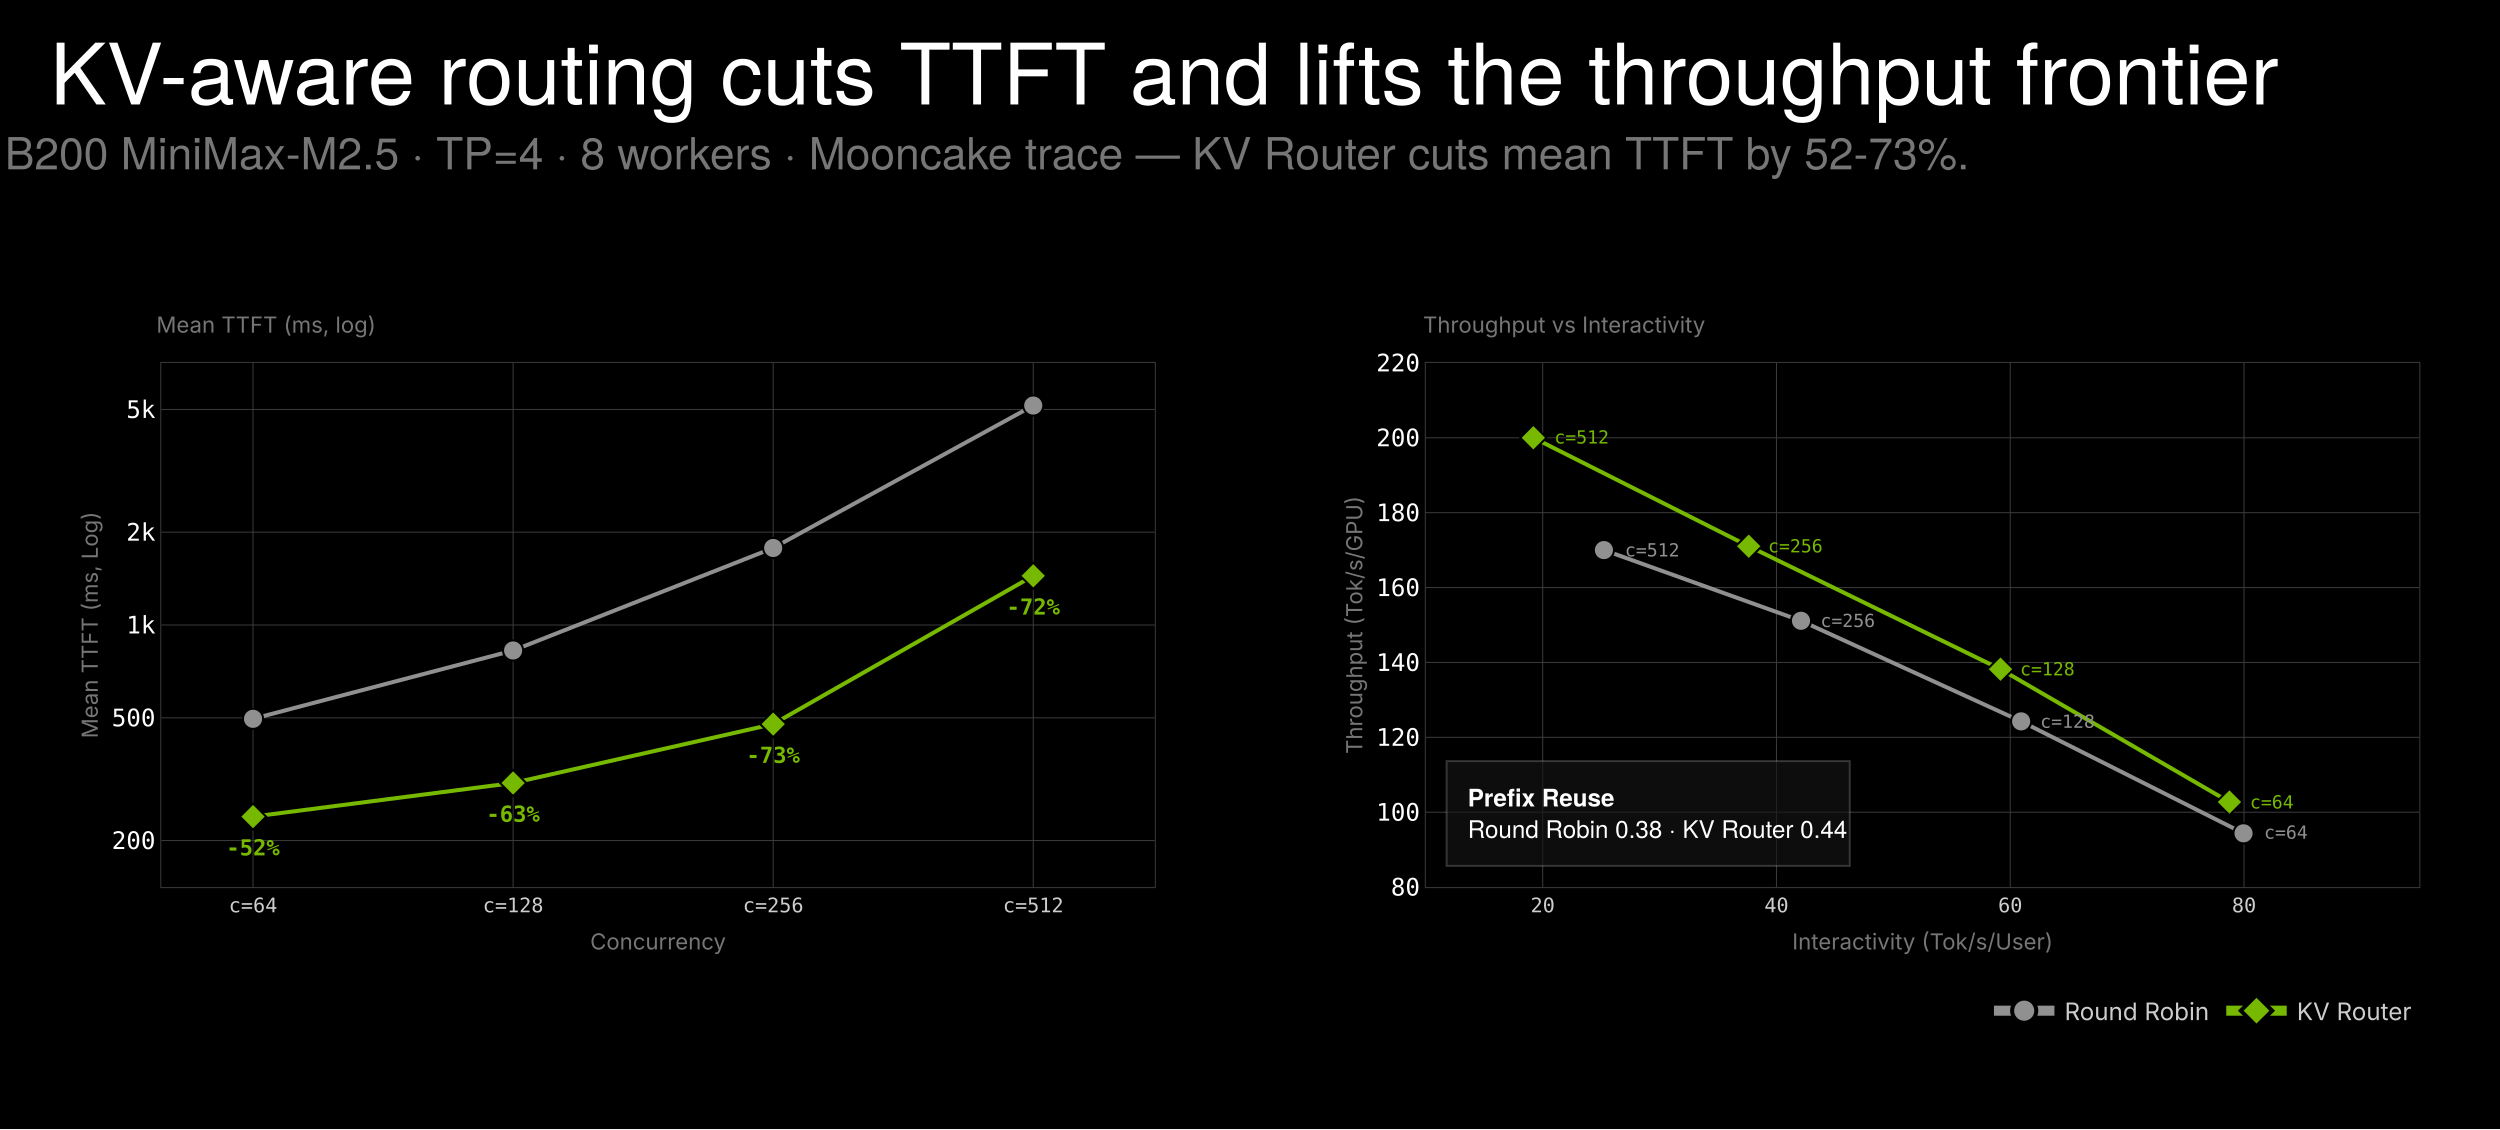
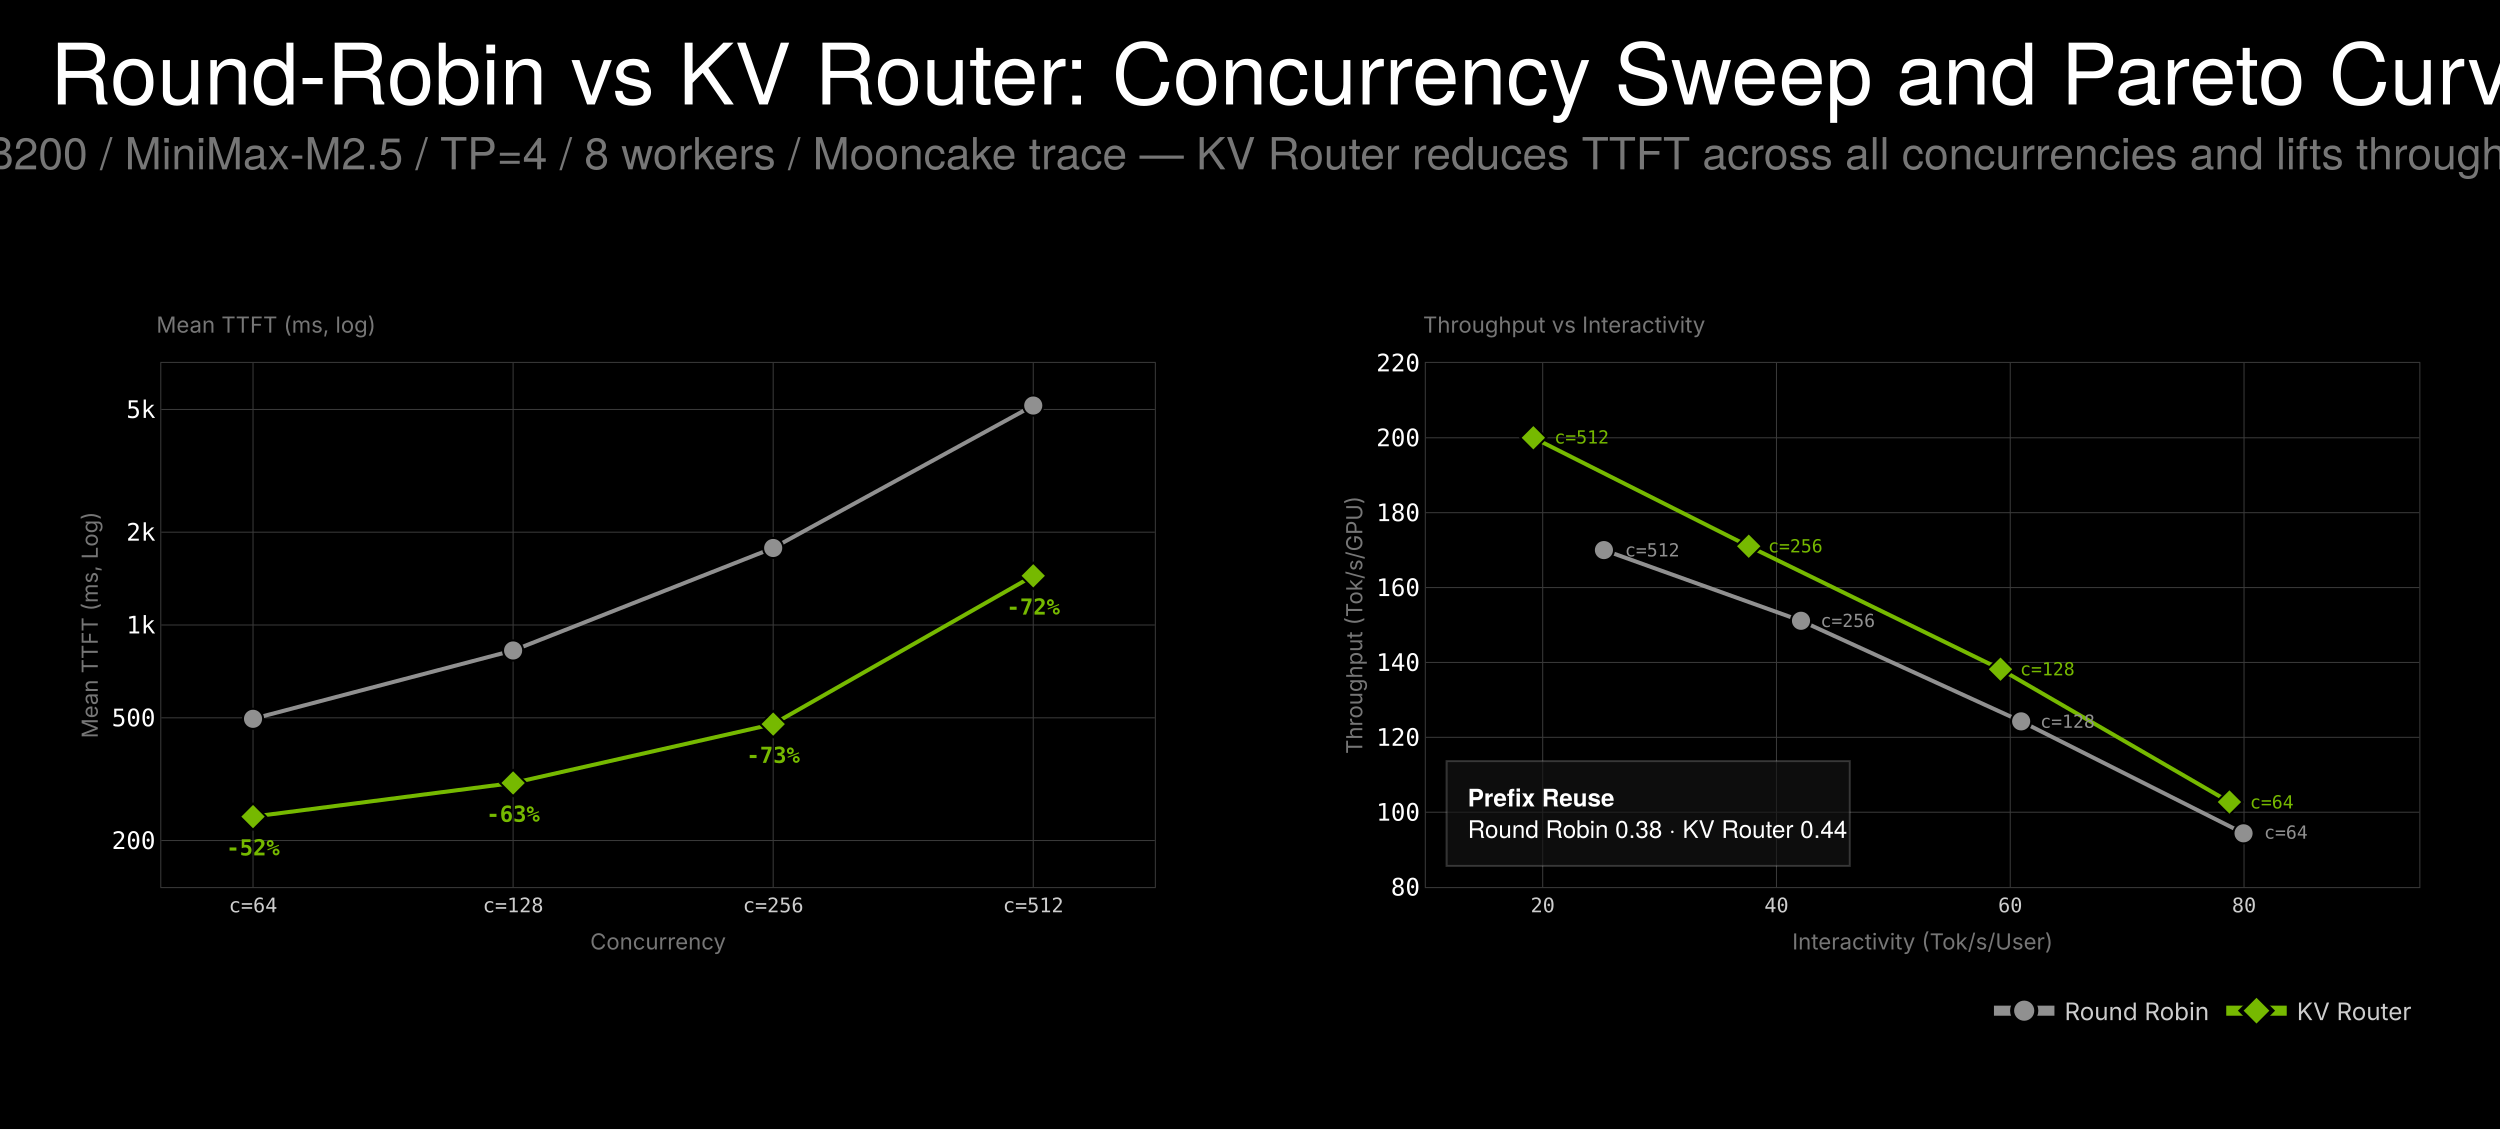
<svg xmlns="http://www.w3.org/2000/svg" class="main-svg" width="1240" height="560" style="" viewBox="0 0 1240 560">
  <rect x="0" y="0" width="1240" height="560" style="fill: rgb(0, 0, 0); fill-opacity: 1;" />
-   <defs id="defs-4337d9">
+   <defs id="defs-562d42">
    <g class="clips">
-       <clipPath id="clip4337d9xyplot" class="plotclip">
+       <clipPath id="clip562d42xyplot" class="plotclip">
        <rect width="492.8" height="260" />
      </clipPath>
-       <clipPath id="clip4337d9x2y2plot" class="plotclip">
+       <clipPath id="clip562d42x2y2plot" class="plotclip">
        <rect width="492.8" height="260" />
      </clipPath>
-       <clipPath class="axesclip" id="clip4337d9x">
+       <clipPath class="axesclip" id="clip562d42x">
        <rect x="80" y="0" width="492.8" height="560" />
      </clipPath>
-       <clipPath class="axesclip" id="clip4337d9y">
+       <clipPath class="axesclip" id="clip562d42y">
        <rect x="0" y="180" width="1240" height="260" />
      </clipPath>
-       <clipPath class="axesclip" id="clip4337d9xy">
+       <clipPath class="axesclip" id="clip562d42xy">
        <rect x="80" y="180" width="492.8" height="260" />
      </clipPath>
-       <clipPath class="axesclip" id="clip4337d9y2">
+       <clipPath class="axesclip" id="clip562d42y2">
        <rect x="0" y="180" width="1240" height="260" />
      </clipPath>
-       <clipPath class="axesclip" id="clip4337d9xy2">
+       <clipPath class="axesclip" id="clip562d42xy2">
        <rect x="80" y="180" width="492.8" height="260" />
      </clipPath>
-       <clipPath class="axesclip" id="clip4337d9x2">
+       <clipPath class="axesclip" id="clip562d42x2">
        <rect x="707.2" y="0" width="492.8" height="560" />
      </clipPath>
-       <clipPath class="axesclip" id="clip4337d9x2y">
+       <clipPath class="axesclip" id="clip562d42x2y">
        <rect x="707.2" y="180" width="492.8" height="260" />
      </clipPath>
-       <clipPath class="axesclip" id="clip4337d9x2y2">
+       <clipPath class="axesclip" id="clip562d42x2y2">
        <rect x="707.2" y="180" width="492.8" height="260" />
      </clipPath>
    </g>
    <g class="gradients" />
    <g class="patterns" />
  </defs>
  <g class="bglayer" />
  <g class="layer-below">
    <g class="imagelayer" />
    <g class="shapelayer" />
  </g>
  <g class="cartesianlayer">
    <g class="subplot xy">
      <g class="layer-subplot">
        <g class="shapelayer" />
        <g class="imagelayer" />
      </g>
      <g class="minor-gridlayer">
        <g class="x" />
        <g class="y" />
      </g>
      <g class="gridlayer">
        <g class="x">
          <path class="xgrid crisp" transform="translate(125.5,0)" d="M0,180v260" style="stroke: rgb(58, 58, 58); stroke-opacity: 1; stroke-width: 0.5px;" />
          <path class="xgrid crisp" transform="translate(254.5,0)" d="M0,180v260" style="stroke: rgb(58, 58, 58); stroke-opacity: 1; stroke-width: 0.5px;" />
          <path class="xgrid crisp" transform="translate(383.5,0)" d="M0,180v260" style="stroke: rgb(58, 58, 58); stroke-opacity: 1; stroke-width: 0.5px;" />
          <path class="xgrid crisp" transform="translate(512.49,0)" d="M0,180v260" style="stroke: rgb(58, 58, 58); stroke-opacity: 1; stroke-width: 0.5px;" />
        </g>
        <g class="y">
          <path class="ygrid crisp" transform="translate(0,416.9)" d="M80,0h492.8" style="stroke: rgb(58, 58, 58); stroke-opacity: 1; stroke-width: 0.5px;" />
          <path class="ygrid crisp" transform="translate(0,356.04)" d="M80,0h492.8" style="stroke: rgb(58, 58, 58); stroke-opacity: 1; stroke-width: 0.5px;" />
          <path class="ygrid crisp" transform="translate(0,310)" d="M80,0h492.8" style="stroke: rgb(58, 58, 58); stroke-opacity: 1; stroke-width: 0.5px;" />
          <path class="ygrid crisp" transform="translate(0,263.96)" d="M80,0h492.8" style="stroke: rgb(58, 58, 58); stroke-opacity: 1; stroke-width: 0.5px;" />
          <path class="ygrid crisp" transform="translate(0,203.1)" d="M80,0h492.8" style="stroke: rgb(58, 58, 58); stroke-opacity: 1; stroke-width: 0.5px;" />
        </g>
      </g>
      <g class="zerolinelayer" />
      <g class="layer-between">
        <g class="shapelayer" />
        <g class="imagelayer" />
      </g>
      <path class="xlines-below" />
      <path class="ylines-below" />
      <g class="overlines-below" />
      <g class="xaxislayer-below" />
      <g class="yaxislayer-below" />
      <g class="overaxes-below" />
      <g class="overplot">
-         <g class="xy" transform="translate(80,180)" clip-path="url(#clip4337d9xyplot)">
+         <g class="xy" transform="translate(80,180)" clip-path="url(#clip562d42xyplot)">
          <g class="scatterlayer mlayer">
-             <g class="trace scatter tracebd3a38" style="stroke-miterlimit: 2; opacity: 1;">
+             <g class="trace scatter trace515e6a" style="stroke-miterlimit: 2; opacity: 1;">
              <g class="fills" />
              <g class="errorbars" />
              <g class="lines">
                <path class="js-line" d="M45.5,176.53L174.5,142.64L303.5,91.8L432.49,21.15" style="vector-effect: none; fill: none; stroke: rgb(144, 144, 144); stroke-opacity: 1; stroke-width: 2px; opacity: 1;" />
              </g>
              <g class="points">
                <path class="point" transform="translate(45.5,176.53)" d="M5,0A5,5 0 1,1 0,-5A5,5 0 0,1 5,0Z" style="opacity: 1; stroke-width: 1px; fill: rgb(144, 144, 144); fill-opacity: 1; stroke: rgb(0, 0, 0); stroke-opacity: 1;" />
                <path class="point" transform="translate(174.5,142.64)" d="M5,0A5,5 0 1,1 0,-5A5,5 0 0,1 5,0Z" style="opacity: 1; stroke-width: 1px; fill: rgb(144, 144, 144); fill-opacity: 1; stroke: rgb(0, 0, 0); stroke-opacity: 1;" />
                <path class="point" transform="translate(303.5,91.8)" d="M5,0A5,5 0 1,1 0,-5A5,5 0 0,1 5,0Z" style="opacity: 1; stroke-width: 1px; fill: rgb(144, 144, 144); fill-opacity: 1; stroke: rgb(0, 0, 0); stroke-opacity: 1;" />
                <path class="point" transform="translate(432.49,21.15)" d="M5,0A5,5 0 1,1 0,-5A5,5 0 0,1 5,0Z" style="opacity: 1; stroke-width: 1px; fill: rgb(144, 144, 144); fill-opacity: 1; stroke: rgb(0, 0, 0); stroke-opacity: 1;" />
              </g>
              <g class="text" />
            </g>
-             <g class="trace scatter trace02773d" style="stroke-miterlimit: 2; opacity: 1;">
+             <g class="trace scatter trace29ffee" style="stroke-miterlimit: 2; opacity: 1;">
              <g class="fills" />
              <g class="errorbars" />
              <g class="lines">
                <path class="js-line" d="M45.5,225.04L174.5,208.35L303.5,179.15L432.49,105.6" style="vector-effect: none; fill: none; stroke: rgb(118, 185, 0); stroke-opacity: 1; stroke-width: 2px; opacity: 1;" />
              </g>
              <g class="points">
                <path class="point" transform="translate(45.5,225.04)" d="M6.5,0L0,6.5L-6.5,0L0,-6.5Z" style="opacity: 1; stroke-width: 1px; fill: rgb(118, 185, 0); fill-opacity: 1; stroke: rgb(0, 0, 0); stroke-opacity: 1;" />
                <path class="point" transform="translate(174.5,208.35)" d="M6.5,0L0,6.5L-6.5,0L0,-6.5Z" style="opacity: 1; stroke-width: 1px; fill: rgb(118, 185, 0); fill-opacity: 1; stroke: rgb(0, 0, 0); stroke-opacity: 1;" />
                <path class="point" transform="translate(303.5,179.15)" d="M6.5,0L0,6.5L-6.5,0L0,-6.5Z" style="opacity: 1; stroke-width: 1px; fill: rgb(118, 185, 0); fill-opacity: 1; stroke: rgb(0, 0, 0); stroke-opacity: 1;" />
                <path class="point" transform="translate(432.49,105.6)" d="M6.5,0L0,6.5L-6.5,0L0,-6.5Z" style="opacity: 1; stroke-width: 1px; fill: rgb(118, 185, 0); fill-opacity: 1; stroke: rgb(0, 0, 0); stroke-opacity: 1;" />
              </g>
              <g class="text" />
            </g>
-             <g class="trace scatter tracedbffb8" style="stroke-miterlimit: 2; opacity: 1;">
+             <g class="trace scatter traceaf581e" style="stroke-miterlimit: 2; opacity: 1;">
              <g class="fills" />
              <g class="errorbars" />
              <g class="lines" />
              <g class="points" />
              <g class="text">
                <g class="textpoint" transform="translate(0,2.75)">
                  <text x="45.5" y="241.54" text-anchor="middle" style="font-family: 'Geist Mono', 'JetBrains Mono', 'Roboto Mono', 'SF Mono', Menlo, Consolas, monospace; font-size: 11px; fill: rgb(118, 185, 0); fill-opacity: 1; white-space: pre;">
                    <tspan style="font-weight:bold">-52%</tspan>
                  </text>
                </g>
                <g class="textpoint" transform="translate(0,2.75)">
                  <text x="174.5" y="224.85" text-anchor="middle" style="font-family: 'Geist Mono', 'JetBrains Mono', 'Roboto Mono', 'SF Mono', Menlo, Consolas, monospace; font-size: 11px; fill: rgb(118, 185, 0); fill-opacity: 1; white-space: pre;">
                    <tspan style="font-weight:bold">-63%</tspan>
                  </text>
                </g>
                <g class="textpoint" transform="translate(0,2.75)">
                  <text x="303.5" y="195.65" text-anchor="middle" style="font-family: 'Geist Mono', 'JetBrains Mono', 'Roboto Mono', 'SF Mono', Menlo, Consolas, monospace; font-size: 11px; fill: rgb(118, 185, 0); fill-opacity: 1; white-space: pre;">
                    <tspan style="font-weight:bold">-73%</tspan>
                  </text>
                </g>
                <g class="textpoint" transform="translate(0,2.75)">
                  <text x="432.49" y="122.1" text-anchor="middle" style="font-family: 'Geist Mono', 'JetBrains Mono', 'Roboto Mono', 'SF Mono', Menlo, Consolas, monospace; font-size: 11px; fill: rgb(118, 185, 0); fill-opacity: 1; white-space: pre;">
                    <tspan style="font-weight:bold">-72%</tspan>
                  </text>
                </g>
              </g>
            </g>
          </g>
        </g>
      </g>
      <g class="zerolinelayer-above" />
      <path class="xlines-above crisp" d="M79.5,440.25H573.3M79.5,179.75H573.3" style="fill: none; stroke-width: 0.5px; stroke: rgb(58, 58, 58); stroke-opacity: 1;" />
      <path class="ylines-above crisp" d="M79.75,180V440M573.05,180V440" style="fill: none; stroke-width: 0.5px; stroke: rgb(58, 58, 58); stroke-opacity: 1;" />
      <g class="overlines-above" />
      <g class="xaxislayer-above">
        <g class="xtick">
          <text text-anchor="middle" x="0" y="452.5" transform="translate(125.5,0)" style="font-family: 'Geist Mono', 'JetBrains Mono', 'Roboto Mono', 'SF Mono', Menlo, Consolas, monospace; font-size: 10px; fill: rgb(205, 205, 205); fill-opacity: 1; white-space: pre;">c=64</text>
        </g>
        <g class="xtick">
          <text text-anchor="middle" x="0" y="452.5" style="font-family: 'Geist Mono', 'JetBrains Mono', 'Roboto Mono', 'SF Mono', Menlo, Consolas, monospace; font-size: 10px; fill: rgb(205, 205, 205); fill-opacity: 1; white-space: pre;" transform="translate(254.5,0)">c=128</text>
        </g>
        <g class="xtick">
          <text text-anchor="middle" x="0" y="452.5" style="font-family: 'Geist Mono', 'JetBrains Mono', 'Roboto Mono', 'SF Mono', Menlo, Consolas, monospace; font-size: 10px; fill: rgb(205, 205, 205); fill-opacity: 1; white-space: pre;" transform="translate(383.5,0)">c=256</text>
        </g>
        <g class="xtick">
          <text text-anchor="middle" x="0" y="452.5" style="font-family: 'Geist Mono', 'JetBrains Mono', 'Roboto Mono', 'SF Mono', Menlo, Consolas, monospace; font-size: 10px; fill: rgb(205, 205, 205); fill-opacity: 1; white-space: pre;" transform="translate(512.49,0)">c=512</text>
        </g>
      </g>
      <g class="yaxislayer-above">
        <g class="ytick">
          <text text-anchor="end" x="77.1" y="4.2" transform="translate(0,416.9)" style="font-family: 'Geist Mono', 'JetBrains Mono', 'Roboto Mono', 'SF Mono', Menlo, Consolas, monospace; font-size: 12px; fill: rgb(255, 255, 255); fill-opacity: 1; white-space: pre;">200</text>
        </g>
        <g class="ytick">
          <text text-anchor="end" x="77.1" y="4.2" style="font-family: 'Geist Mono', 'JetBrains Mono', 'Roboto Mono', 'SF Mono', Menlo, Consolas, monospace; font-size: 12px; fill: rgb(255, 255, 255); fill-opacity: 1; white-space: pre;" transform="translate(0,356.04)">500</text>
        </g>
        <g class="ytick">
          <text text-anchor="end" x="77.1" y="4.2" style="font-family: 'Geist Mono', 'JetBrains Mono', 'Roboto Mono', 'SF Mono', Menlo, Consolas, monospace; font-size: 12px; fill: rgb(255, 255, 255); fill-opacity: 1; white-space: pre;" transform="translate(0,310)">1k</text>
        </g>
        <g class="ytick">
          <text text-anchor="end" x="77.1" y="4.2" style="font-family: 'Geist Mono', 'JetBrains Mono', 'Roboto Mono', 'SF Mono', Menlo, Consolas, monospace; font-size: 12px; fill: rgb(255, 255, 255); fill-opacity: 1; white-space: pre;" transform="translate(0,263.96)">2k</text>
        </g>
        <g class="ytick">
          <text text-anchor="end" x="77.1" y="4.2" style="font-family: 'Geist Mono', 'JetBrains Mono', 'Roboto Mono', 'SF Mono', Menlo, Consolas, monospace; font-size: 12px; fill: rgb(255, 255, 255); fill-opacity: 1; white-space: pre;" transform="translate(0,203.1)">5k</text>
        </g>
      </g>
      <g class="overaxes-above" />
    </g>
    <g class="subplot x2y2">
      <g class="layer-subplot">
        <g class="shapelayer" />
        <g class="imagelayer" />
      </g>
      <g class="minor-gridlayer">
        <g class="x2" />
        <g class="y2" />
      </g>
      <g class="gridlayer">
        <g class="x2">
          <path class="x2grid crisp" transform="translate(765.18,0)" d="M0,180v260" style="stroke: rgb(58, 58, 58); stroke-opacity: 1; stroke-width: 0.5px;" />
          <path class="x2grid crisp" transform="translate(881.13,0)" d="M0,180v260" style="stroke: rgb(58, 58, 58); stroke-opacity: 1; stroke-width: 0.5px;" />
          <path class="x2grid crisp" transform="translate(997.08,0)" d="M0,180v260" style="stroke: rgb(58, 58, 58); stroke-opacity: 1; stroke-width: 0.5px;" />
          <path class="x2grid crisp" transform="translate(1113.04,0)" d="M0,180v260" style="stroke: rgb(58, 58, 58); stroke-opacity: 1; stroke-width: 0.5px;" />
        </g>
        <g class="y2">
          <path class="y2grid crisp" transform="translate(0,402.86)" d="M707.2,0h492.8" style="stroke: rgb(58, 58, 58); stroke-opacity: 1; stroke-width: 0.5px;" />
          <path class="y2grid crisp" transform="translate(0,365.71)" d="M707.2,0h492.8" style="stroke: rgb(58, 58, 58); stroke-opacity: 1; stroke-width: 0.5px;" />
          <path class="y2grid crisp" transform="translate(0,328.57)" d="M707.2,0h492.8" style="stroke: rgb(58, 58, 58); stroke-opacity: 1; stroke-width: 0.5px;" />
          <path class="y2grid crisp" transform="translate(0,291.43)" d="M707.2,0h492.8" style="stroke: rgb(58, 58, 58); stroke-opacity: 1; stroke-width: 0.5px;" />
          <path class="y2grid crisp" transform="translate(0,254.29)" d="M707.2,0h492.8" style="stroke: rgb(58, 58, 58); stroke-opacity: 1; stroke-width: 0.5px;" />
          <path class="y2grid crisp" transform="translate(0,217.14)" d="M707.2,0h492.8" style="stroke: rgb(58, 58, 58); stroke-opacity: 1; stroke-width: 0.5px;" />
        </g>
      </g>
      <g class="zerolinelayer" />
      <g class="layer-between">
        <g class="shapelayer" />
        <g class="imagelayer" />
      </g>
      <path class="xlines-below" />
      <path class="ylines-below" />
      <g class="overlines-below" />
      <g class="xaxislayer-below" />
      <g class="yaxislayer-below" />
      <g class="overaxes-below" />
      <g class="overplot">
-         <g class="x2y2" transform="translate(707.2,180)" clip-path="url(#clip4337d9x2y2plot)">
+         <g class="x2y2" transform="translate(707.2,180)" clip-path="url(#clip562d42x2y2plot)">
          <g class="scatterlayer mlayer">
-             <g class="trace scatter tracee831ed" style="stroke-miterlimit: 2; opacity: 1;">
+             <g class="trace scatter trace4982db" style="stroke-miterlimit: 2; opacity: 1;">
              <g class="fills" />
              <g class="errorbars" />
              <g class="lines">
                <path class="js-line" d="M405.6,233.32L295.29,177.8L186.1,127.91L88.35,92.84" style="vector-effect: none; fill: none; stroke: rgb(144, 144, 144); stroke-opacity: 1; stroke-width: 2px; opacity: 1;" />
              </g>
              <g class="points">
                <path class="point" transform="translate(405.6,233.32)" d="M5,0A5,5 0 1,1 0,-5A5,5 0 0,1 5,0Z" style="opacity: 1; stroke-width: 1px; fill: rgb(144, 144, 144); fill-opacity: 1; stroke: rgb(0, 0, 0); stroke-opacity: 1;" />
                <path class="point" transform="translate(295.29,177.8)" d="M5,0A5,5 0 1,1 0,-5A5,5 0 0,1 5,0Z" style="opacity: 1; stroke-width: 1px; fill: rgb(144, 144, 144); fill-opacity: 1; stroke: rgb(0, 0, 0); stroke-opacity: 1;" />
                <path class="point" transform="translate(186.1,127.91)" d="M5,0A5,5 0 1,1 0,-5A5,5 0 0,1 5,0Z" style="opacity: 1; stroke-width: 1px; fill: rgb(144, 144, 144); fill-opacity: 1; stroke: rgb(0, 0, 0); stroke-opacity: 1;" />
                <path class="point" transform="translate(88.35,92.84)" d="M5,0A5,5 0 1,1 0,-5A5,5 0 0,1 5,0Z" style="opacity: 1; stroke-width: 1px; fill: rgb(144, 144, 144); fill-opacity: 1; stroke: rgb(0, 0, 0); stroke-opacity: 1;" />
              </g>
              <g class="text" />
            </g>
-             <g class="trace scatter trace4c44d8" style="stroke-miterlimit: 2; opacity: 1;">
+             <g class="trace scatter trace293647" style="stroke-miterlimit: 2; opacity: 1;">
              <g class="fills" />
              <g class="errorbars" />
              <g class="lines">
                <path class="js-line" d="M398.6,217.8L285.04,151.93L160.17,90.93L53.34,37.13" style="vector-effect: none; fill: none; stroke: rgb(118, 185, 0); stroke-opacity: 1; stroke-width: 2px; opacity: 1;" />
              </g>
              <g class="points">
                <path class="point" transform="translate(398.6,217.8)" d="M6.5,0L0,6.5L-6.5,0L0,-6.5Z" style="opacity: 1; stroke-width: 1px; fill: rgb(118, 185, 0); fill-opacity: 1; stroke: rgb(0, 0, 0); stroke-opacity: 1;" />
                <path class="point" transform="translate(285.04,151.93)" d="M6.5,0L0,6.5L-6.5,0L0,-6.5Z" style="opacity: 1; stroke-width: 1px; fill: rgb(118, 185, 0); fill-opacity: 1; stroke: rgb(0, 0, 0); stroke-opacity: 1;" />
                <path class="point" transform="translate(160.17,90.93)" d="M6.5,0L0,6.5L-6.5,0L0,-6.5Z" style="opacity: 1; stroke-width: 1px; fill: rgb(118, 185, 0); fill-opacity: 1; stroke: rgb(0, 0, 0); stroke-opacity: 1;" />
                <path class="point" transform="translate(53.34,37.13)" d="M6.5,0L0,6.5L-6.5,0L0,-6.5Z" style="opacity: 1; stroke-width: 1px; fill: rgb(118, 185, 0); fill-opacity: 1; stroke: rgb(0, 0, 0); stroke-opacity: 1;" />
              </g>
              <g class="text" />
            </g>
          </g>
        </g>
      </g>
      <g class="zerolinelayer-above" />
      <path class="xlines-above crisp" d="M706.7,440.25H1200.5M706.7,179.75H1200.5" style="fill: none; stroke-width: 0.5px; stroke: rgb(58, 58, 58); stroke-opacity: 1;" />
      <path class="ylines-above crisp" d="M706.95,180V440M1200.25,180V440" style="fill: none; stroke-width: 0.5px; stroke: rgb(58, 58, 58); stroke-opacity: 1;" />
      <g class="overlines-above" />
      <g class="xaxislayer-above">
        <g class="x2tick">
          <text text-anchor="middle" x="0" y="452.5" transform="translate(765.18,0)" style="font-family: 'Geist Mono', 'JetBrains Mono', 'Roboto Mono', 'SF Mono', Menlo, Consolas, monospace; font-size: 10px; fill: rgb(205, 205, 205); fill-opacity: 1; white-space: pre;">20</text>
        </g>
        <g class="x2tick">
          <text text-anchor="middle" x="0" y="452.5" style="font-family: 'Geist Mono', 'JetBrains Mono', 'Roboto Mono', 'SF Mono', Menlo, Consolas, monospace; font-size: 10px; fill: rgb(205, 205, 205); fill-opacity: 1; white-space: pre;" transform="translate(881.13,0)">40</text>
        </g>
        <g class="x2tick">
          <text text-anchor="middle" x="0" y="452.5" style="font-family: 'Geist Mono', 'JetBrains Mono', 'Roboto Mono', 'SF Mono', Menlo, Consolas, monospace; font-size: 10px; fill: rgb(205, 205, 205); fill-opacity: 1; white-space: pre;" transform="translate(997.08,0)">60</text>
        </g>
        <g class="x2tick">
          <text text-anchor="middle" x="0" y="452.5" style="font-family: 'Geist Mono', 'JetBrains Mono', 'Roboto Mono', 'SF Mono', Menlo, Consolas, monospace; font-size: 10px; fill: rgb(205, 205, 205); fill-opacity: 1; white-space: pre;" transform="translate(1113.04,0)">80</text>
        </g>
      </g>
      <g class="yaxislayer-above">
        <g class="y2tick">
          <text text-anchor="end" x="704.3" y="4.2" transform="translate(0,440)" style="font-family: 'Geist Mono', 'JetBrains Mono', 'Roboto Mono', 'SF Mono', Menlo, Consolas, monospace; font-size: 12px; fill: rgb(255, 255, 255); fill-opacity: 1; white-space: pre;">80</text>
        </g>
        <g class="y2tick">
          <text text-anchor="end" x="704.3" y="4.2" style="font-family: 'Geist Mono', 'JetBrains Mono', 'Roboto Mono', 'SF Mono', Menlo, Consolas, monospace; font-size: 12px; fill: rgb(255, 255, 255); fill-opacity: 1; white-space: pre;" transform="translate(0,402.86)">100</text>
        </g>
        <g class="y2tick">
          <text text-anchor="end" x="704.3" y="4.2" style="font-family: 'Geist Mono', 'JetBrains Mono', 'Roboto Mono', 'SF Mono', Menlo, Consolas, monospace; font-size: 12px; fill: rgb(255, 255, 255); fill-opacity: 1; white-space: pre;" transform="translate(0,365.71)">120</text>
        </g>
        <g class="y2tick">
          <text text-anchor="end" x="704.3" y="4.2" style="font-family: 'Geist Mono', 'JetBrains Mono', 'Roboto Mono', 'SF Mono', Menlo, Consolas, monospace; font-size: 12px; fill: rgb(255, 255, 255); fill-opacity: 1; white-space: pre;" transform="translate(0,328.57)">140</text>
        </g>
        <g class="y2tick">
          <text text-anchor="end" x="704.3" y="4.2" style="font-family: 'Geist Mono', 'JetBrains Mono', 'Roboto Mono', 'SF Mono', Menlo, Consolas, monospace; font-size: 12px; fill: rgb(255, 255, 255); fill-opacity: 1; white-space: pre;" transform="translate(0,291.43)">160</text>
        </g>
        <g class="y2tick">
          <text text-anchor="end" x="704.3" y="4.2" style="font-family: 'Geist Mono', 'JetBrains Mono', 'Roboto Mono', 'SF Mono', Menlo, Consolas, monospace; font-size: 12px; fill: rgb(255, 255, 255); fill-opacity: 1; white-space: pre;" transform="translate(0,254.29)">180</text>
        </g>
        <g class="y2tick">
          <text text-anchor="end" x="704.3" y="4.2" style="font-family: 'Geist Mono', 'JetBrains Mono', 'Roboto Mono', 'SF Mono', Menlo, Consolas, monospace; font-size: 12px; fill: rgb(255, 255, 255); fill-opacity: 1; white-space: pre;" transform="translate(0,217.14)">200</text>
        </g>
        <g class="y2tick">
          <text text-anchor="end" x="704.3" y="4.2" style="font-family: 'Geist Mono', 'JetBrains Mono', 'Roboto Mono', 'SF Mono', Menlo, Consolas, monospace; font-size: 12px; fill: rgb(255, 255, 255); fill-opacity: 1; white-space: pre;" transform="translate(0,180)">220</text>
        </g>
      </g>
      <g class="overaxes-above" />
    </g>
  </g>
  <g class="polarlayer" />
  <g class="smithlayer" />
  <g class="ternarylayer" />
  <g class="geolayer" />
  <g class="funnelarealayer" />
  <g class="pielayer" />
  <g class="iciclelayer" />
  <g class="treemaplayer" />
  <g class="sunburstlayer" />
  <g class="glimages" />
-   <defs id="topdefs-4337d9">
+   <defs id="topdefs-562d42">
    <g class="clips" />
-     <clipPath id="legend4337d9">
+     <clipPath id="legend562d42">
      <rect width="216" height="29" x="0" y="0" />
    </clipPath>
  </defs>
  <g class="layer-above">
    <g class="imagelayer" />
    <g class="shapelayer" />
  </g>
  <g class="infolayer">
    <g class="legend" pointer-events="all" transform="translate(984,486.8)">
      <rect class="bg" shape-rendering="crispEdges" style="stroke: rgb(58, 58, 58); stroke-opacity: 1; fill: rgb(0, 0, 0); fill-opacity: 0; stroke-width: 0px;" width="216" height="29" x="0" y="0" />
-       <g class="scrollbox" transform="" clip-path="url(#legend4337d9)">
+       <g class="scrollbox" transform="" clip-path="url(#legend562d42)">
        <g class="groups" transform="">
          <g class="traces" transform="translate(0,14.5)" style="opacity: 1;">
            <text class="legendtext" text-anchor="start" x="40" y="4.68" style="font-family: Geist, Inter, 'Helvetica Neue', Arial, sans-serif; font-size: 12px; fill: rgb(205, 205, 205); fill-opacity: 1; white-space: pre;">Round Robin</text>
            <g class="layers" style="opacity: 1;">
              <g class="legendfill" />
              <g class="legendlines">
                <path class="js-line" d="M5,0h30" style="fill: none; stroke: rgb(144, 144, 144); stroke-opacity: 1; stroke-width: 5px;" />
              </g>
              <g class="legendsymbols">
                <g class="legendpoints">
                  <path class="scatterpts" transform="translate(20,0)" d="M6,0A6,6 0 1,1 0,-6A6,6 0 0,1 6,0Z" style="opacity: 1; stroke-width: 2px; fill: rgb(144, 144, 144); fill-opacity: 1; stroke: rgb(0, 0, 0); stroke-opacity: 1;" />
                </g>
              </g>
            </g>
            <rect class="legendtoggle" x="0" y="-9.5" width="112.719" height="19" style="fill: rgb(0, 0, 0); fill-opacity: 0;" />
          </g>
        </g>
        <g class="groups" transform="translate(115.2188,0)">
          <g class="traces" transform="translate(0,14.5)" style="opacity: 1;">
            <text class="legendtext" text-anchor="start" x="40" y="4.68" style="font-family: Geist, Inter, 'Helvetica Neue', Arial, sans-serif; font-size: 12px; fill: rgb(205, 205, 205); fill-opacity: 1; white-space: pre;">KV Router</text>
            <g class="layers" style="opacity: 1;">
              <g class="legendfill" />
              <g class="legendlines">
                <path class="js-line" d="M5,0h30" style="fill: none; stroke: rgb(118, 185, 0); stroke-opacity: 1; stroke-width: 5px;" />
              </g>
              <g class="legendsymbols">
                <g class="legendpoints">
                  <path class="scatterpts" transform="translate(20,0)" d="M7.8,0L0,7.8L-7.8,0L0,-7.8Z" style="opacity: 1; stroke-width: 2px; fill: rgb(118, 185, 0); fill-opacity: 1; stroke: rgb(0, 0, 0); stroke-opacity: 1;" />
                </g>
              </g>
            </g>
            <rect class="legendtoggle" x="0" y="-9.5" width="97.984" height="19" style="fill: rgb(0, 0, 0); fill-opacity: 0;" />
          </g>
        </g>
      </g>
      <rect class="scrollbar" rx="20" ry="3" width="0" height="0" style="fill: rgb(128, 139, 164); fill-opacity: 1;" x="0" y="0" />
    </g>
    <g class="g-gtitle">
-       <text class="gtitle" x="24.8" y="22.4" text-anchor="start" dy="0.7em" style="opacity: 1; font-family: 'Helvetica Neue', HelveticaNeue, sans-serif; font-size: 42px; fill: rgb(255, 255, 255); fill-opacity: 1; font-weight: 300; white-space: pre;">KV-aware routing cuts TTFT and lifts the throughput frontier</text>
+       <text class="gtitle" x="24.8" y="22.4" text-anchor="start" dy="0.7em" style="opacity: 1; font-family: 'Helvetica Neue', HelveticaNeue, sans-serif; font-size: 42px; fill: rgb(255, 255, 255); fill-opacity: 1; font-weight: 300; white-space: pre;">Round-Robin vs KV Router: Concurrency Sweep and Pareto Curve</text>
    </g>
    <g class="g-xtitle">
      <text class="xtitle" x="326.4" y="470.95" text-anchor="middle" style="opacity: 1; font-family: Geist, Inter, 'Helvetica Neue', Arial, sans-serif; font-size: 11px; fill: rgb(118, 118, 118); fill-opacity: 1; white-space: pre;">Concurrency</text>
    </g>
    <g class="g-x2title">
      <text class="x2title" x="953.6" y="470.95" text-anchor="middle" style="opacity: 1; font-family: Geist, Inter, 'Helvetica Neue', Arial, sans-serif; font-size: 11px; fill: rgb(118, 118, 118); fill-opacity: 1; white-space: pre;">Interactivity (Tok/s/User)</text>
    </g>
    <g class="g-ytitle">
      <text class="ytitle" transform="rotate(-90,48.5,310)" x="48.5" y="310" text-anchor="middle" style="opacity: 1; font-family: Geist, Inter, 'Helvetica Neue', Arial, sans-serif; font-size: 11px; fill: rgb(118, 118, 118); fill-opacity: 1; white-space: pre;">Mean TTFT (ms, Log)</text>
    </g>
    <g class="g-y2title">
      <text class="y2title" transform="rotate(-90,675.7,310)" x="675.7" y="310" text-anchor="middle" style="opacity: 1; font-family: Geist, Inter, 'Helvetica Neue', Arial, sans-serif; font-size: 11px; fill: rgb(118, 118, 118); fill-opacity: 1; white-space: pre;">Throughput (Tok/s/GPU)</text>
    </g>
    <g class="annotation" data-index="0" style="opacity: 1;">
      <g class="annotation-text-g" transform="rotate(0,1133.8,413.32)">
        <g class="cursor-pointer" transform="translate(1121,405)">
          <rect class="bg" x="0.5" y="0.5" width="25" height="15" style="stroke-width: 1px; stroke: rgb(0, 0, 0); stroke-opacity: 0; fill: rgb(0, 0, 0); fill-opacity: 0;" />
          <text class="annotation-text" text-anchor="middle" x="12.805" y="11" style="font-family: 'Geist Mono', 'JetBrains Mono', 'Roboto Mono', 'SF Mono', Menlo, Consolas, monospace; font-size: 9px; fill: rgb(144, 144, 144); fill-opacity: 1; white-space: pre;">c=64</text>
        </g>
      </g>
    </g>
    <g class="annotation" data-index="1" style="opacity: 1;">
      <g class="annotation-text-g" transform="rotate(0,1025.99,357.8)">
        <g class="cursor-pointer" transform="translate(1010,350)">
          <rect class="bg" x="0.5" y="0.5" width="30" height="15" style="stroke-width: 1px; stroke: rgb(0, 0, 0); stroke-opacity: 0; fill: rgb(0, 0, 0); fill-opacity: 0;" />
          <text class="annotation-text" text-anchor="middle" x="15.5" y="11" style="font-family: 'Geist Mono', 'JetBrains Mono', 'Roboto Mono', 'SF Mono', Menlo, Consolas, monospace; font-size: 9px; fill: rgb(144, 144, 144); fill-opacity: 1; white-space: pre;">c=128</text>
        </g>
      </g>
    </g>
    <g class="annotation" data-index="2" style="opacity: 1;">
      <g class="annotation-text-g" transform="rotate(0,916.8,307.91)">
        <g class="cursor-pointer" transform="translate(901,300)">
          <rect class="bg" x="0.5" y="0.5" width="30" height="15" style="stroke-width: 1px; stroke: rgb(0, 0, 0); stroke-opacity: 0; fill: rgb(0, 0, 0); fill-opacity: 0;" />
          <text class="annotation-text" text-anchor="middle" x="15.5" y="11" style="font-family: 'Geist Mono', 'JetBrains Mono', 'Roboto Mono', 'SF Mono', Menlo, Consolas, monospace; font-size: 9px; fill: rgb(144, 144, 144); fill-opacity: 1; white-space: pre;">c=256</text>
        </g>
      </g>
    </g>
    <g class="annotation" data-index="3" style="opacity: 1;">
      <g class="annotation-text-g" transform="rotate(0,819.05,272.84)">
        <g class="cursor-pointer" transform="translate(804,265)">
          <rect class="bg" x="0.5" y="0.5" width="30" height="15" style="stroke-width: 1px; stroke: rgb(0, 0, 0); stroke-opacity: 0; fill: rgb(0, 0, 0); fill-opacity: 0;" />
          <text class="annotation-text" text-anchor="middle" x="15.5" y="11" style="font-family: 'Geist Mono', 'JetBrains Mono', 'Roboto Mono', 'SF Mono', Menlo, Consolas, monospace; font-size: 9px; fill: rgb(144, 144, 144); fill-opacity: 1; white-space: pre;">c=512</text>
        </g>
      </g>
    </g>
    <g class="annotation" data-index="4" style="opacity: 1;">
      <g class="annotation-text-g" transform="rotate(0,1126.8,397.8)">
        <g class="cursor-pointer" transform="translate(1114,390)">
          <rect class="bg" x="0.5" y="0.5" width="25" height="15" style="stroke-width: 1px; stroke: rgb(0, 0, 0); stroke-opacity: 0; fill: rgb(0, 0, 0); fill-opacity: 0;" />
          <text class="annotation-text" text-anchor="middle" x="12.805" y="11" style="font-family: 'Geist Mono', 'JetBrains Mono', 'Roboto Mono', 'SF Mono', Menlo, Consolas, monospace; font-size: 9px; fill: rgb(118, 185, 0); fill-opacity: 1; white-space: pre;">c=64</text>
        </g>
      </g>
    </g>
    <g class="annotation" data-index="5" style="opacity: 1;">
      <g class="annotation-text-g" transform="rotate(0,1015.74,331.93)">
        <g class="cursor-pointer" transform="translate(1000,324)">
          <rect class="bg" x="0.5" y="0.5" width="30" height="15" style="stroke-width: 1px; stroke: rgb(0, 0, 0); stroke-opacity: 0; fill: rgb(0, 0, 0); fill-opacity: 0;" />
          <text class="annotation-text" text-anchor="middle" x="15.5" y="11" style="font-family: 'Geist Mono', 'JetBrains Mono', 'Roboto Mono', 'SF Mono', Menlo, Consolas, monospace; font-size: 9px; fill: rgb(118, 185, 0); fill-opacity: 1; white-space: pre;">c=128</text>
        </g>
      </g>
    </g>
    <g class="annotation" data-index="6" style="opacity: 1;">
      <g class="annotation-text-g" transform="rotate(0,890.87,270.93)">
        <g class="cursor-pointer" transform="translate(875,263)">
          <rect class="bg" x="0.5" y="0.5" width="30" height="15" style="stroke-width: 1px; stroke: rgb(0, 0, 0); stroke-opacity: 0; fill: rgb(0, 0, 0); fill-opacity: 0;" />
          <text class="annotation-text" text-anchor="middle" x="15.5" y="11" style="font-family: 'Geist Mono', 'JetBrains Mono', 'Roboto Mono', 'SF Mono', Menlo, Consolas, monospace; font-size: 9px; fill: rgb(118, 185, 0); fill-opacity: 1; white-space: pre;">c=256</text>
        </g>
      </g>
    </g>
    <g class="annotation" data-index="7" style="opacity: 1;">
      <g class="annotation-text-g" transform="rotate(0,784.04,217.13)">
        <g class="cursor-pointer" transform="translate(769,209)">
          <rect class="bg" x="0.5" y="0.5" width="30" height="15" style="stroke-width: 1px; stroke: rgb(0, 0, 0); stroke-opacity: 0; fill: rgb(0, 0, 0); fill-opacity: 0;" />
          <text class="annotation-text" text-anchor="middle" x="15.5" y="11" style="font-family: 'Geist Mono', 'JetBrains Mono', 'Roboto Mono', 'SF Mono', Menlo, Consolas, monospace; font-size: 9px; fill: rgb(118, 185, 0); fill-opacity: 1; white-space: pre;">c=512</text>
        </g>
      </g>
    </g>
    <g class="annotation" data-index="8" style="opacity: 1;">
      <g class="annotation-text-g" transform="rotate(0,817.556,403.1)">
        <g class="cursor-pointer" transform="translate(717,377)">
          <rect class="bg" x="0.5" y="0.5" width="200" height="52" style="stroke-width: 1px; stroke: rgb(255, 255, 255); stroke-opacity: 0.18; fill: rgb(20, 20, 20); fill-opacity: 0.65;" />
          <text class="annotation-text" text-anchor="start" x="11" y="23" style="font-family: 'Helvetica Neue', HelveticaNeue, sans-serif; font-size: 12px; fill: rgb(255, 255, 255); fill-opacity: 1; font-weight: 300; white-space: pre;">
            <tspan class="line" dy="0em" x="11" y="23">
              <tspan style="font-weight:bold">Prefix Reuse</tspan>
            </tspan>
            <tspan class="line" dy="1.3em" x="11" y="23">Round Robin 0.38 · KV Router 0.44</tspan>
          </text>
        </g>
      </g>
    </g>
    <g class="annotation" data-index="9" style="opacity: 1;">
      <g class="annotation-text-g" transform="rotate(0,132,160.6)">
        <g class="cursor-pointer" transform="translate(80,152)">
          <rect class="bg" x="0.5" y="0.5" width="103" height="17" style="stroke-width: 1px; stroke: rgb(0, 0, 0); stroke-opacity: 0; fill: rgb(0, 0, 0); fill-opacity: 0;" />
          <text class="annotation-text" text-anchor="middle" x="51.984" y="13" style="font-family: Geist, Inter, 'Helvetica Neue', Arial, sans-serif; font-size: 11px; fill: rgb(118, 118, 118); fill-opacity: 1; white-space: pre;">Mean TTFT (ms, log)</text>
        </g>
      </g>
    </g>
    <g class="annotation" data-index="10" style="opacity: 1;">
      <g class="annotation-text-g" transform="rotate(0,776.2,160.6)">
        <g class="cursor-pointer" transform="translate(707,152)">
          <rect class="bg" x="0.5" y="0.5" width="137" height="17" style="stroke-width: 1px; stroke: rgb(0, 0, 0); stroke-opacity: 0; fill: rgb(0, 0, 0); fill-opacity: 0;" />
          <text class="annotation-text" text-anchor="middle" x="68.812" y="13" style="font-family: Geist, Inter, 'Helvetica Neue', Arial, sans-serif; font-size: 11px; fill: rgb(118, 118, 118); fill-opacity: 1; white-space: pre;">Throughput vs Interactivity</text>
        </g>
      </g>
    </g>
    <g class="annotation" data-index="11" style="opacity: 1;">
-       <g class="annotation-text-g" transform="rotate(0,489.62,75.92)">
+       <g class="annotation-text-g" transform="rotate(0,662.62,75.92)">
        <g class="cursor-pointer" transform="translate(25,61)">
-           <rect class="bg" x="0.5" y="0.5" width="928" height="29" style="stroke-width: 1px; stroke: rgb(0, 0, 0); stroke-opacity: 0; fill: rgb(0, 0, 0); fill-opacity: 0;" />
-           <text class="annotation-text" text-anchor="middle" x="464.602" y="23" style="font-family: 'Helvetica Neue', HelveticaNeue, sans-serif; font-size: 22px; fill: rgb(118, 118, 118); fill-opacity: 1; font-weight: 300; white-space: pre;">B200 MiniMax-M2.5 · TP=4 · 8 workers · Mooncake trace — KV Router cuts mean TTFT by 52-73%.</text>
+           <rect class="bg" x="0.5" y="0.5" width="1274" height="29" style="stroke-width: 1px; stroke: rgb(0, 0, 0); stroke-opacity: 0; fill: rgb(0, 0, 0); fill-opacity: 0;" />
+           <text class="annotation-text" text-anchor="middle" x="637.516" y="23" style="font-family: 'Helvetica Neue', HelveticaNeue, sans-serif; font-size: 22px; fill: rgb(118, 118, 118); fill-opacity: 1; font-weight: 300; white-space: pre;">B200 / MiniMax-M2.5 / TP=4 / 8 workers / Mooncake trace — KV Router reduces TTFT across all concurrencies and lifts throughput/GPU.</text>
        </g>
      </g>
    </g>
  </g>
</svg>
